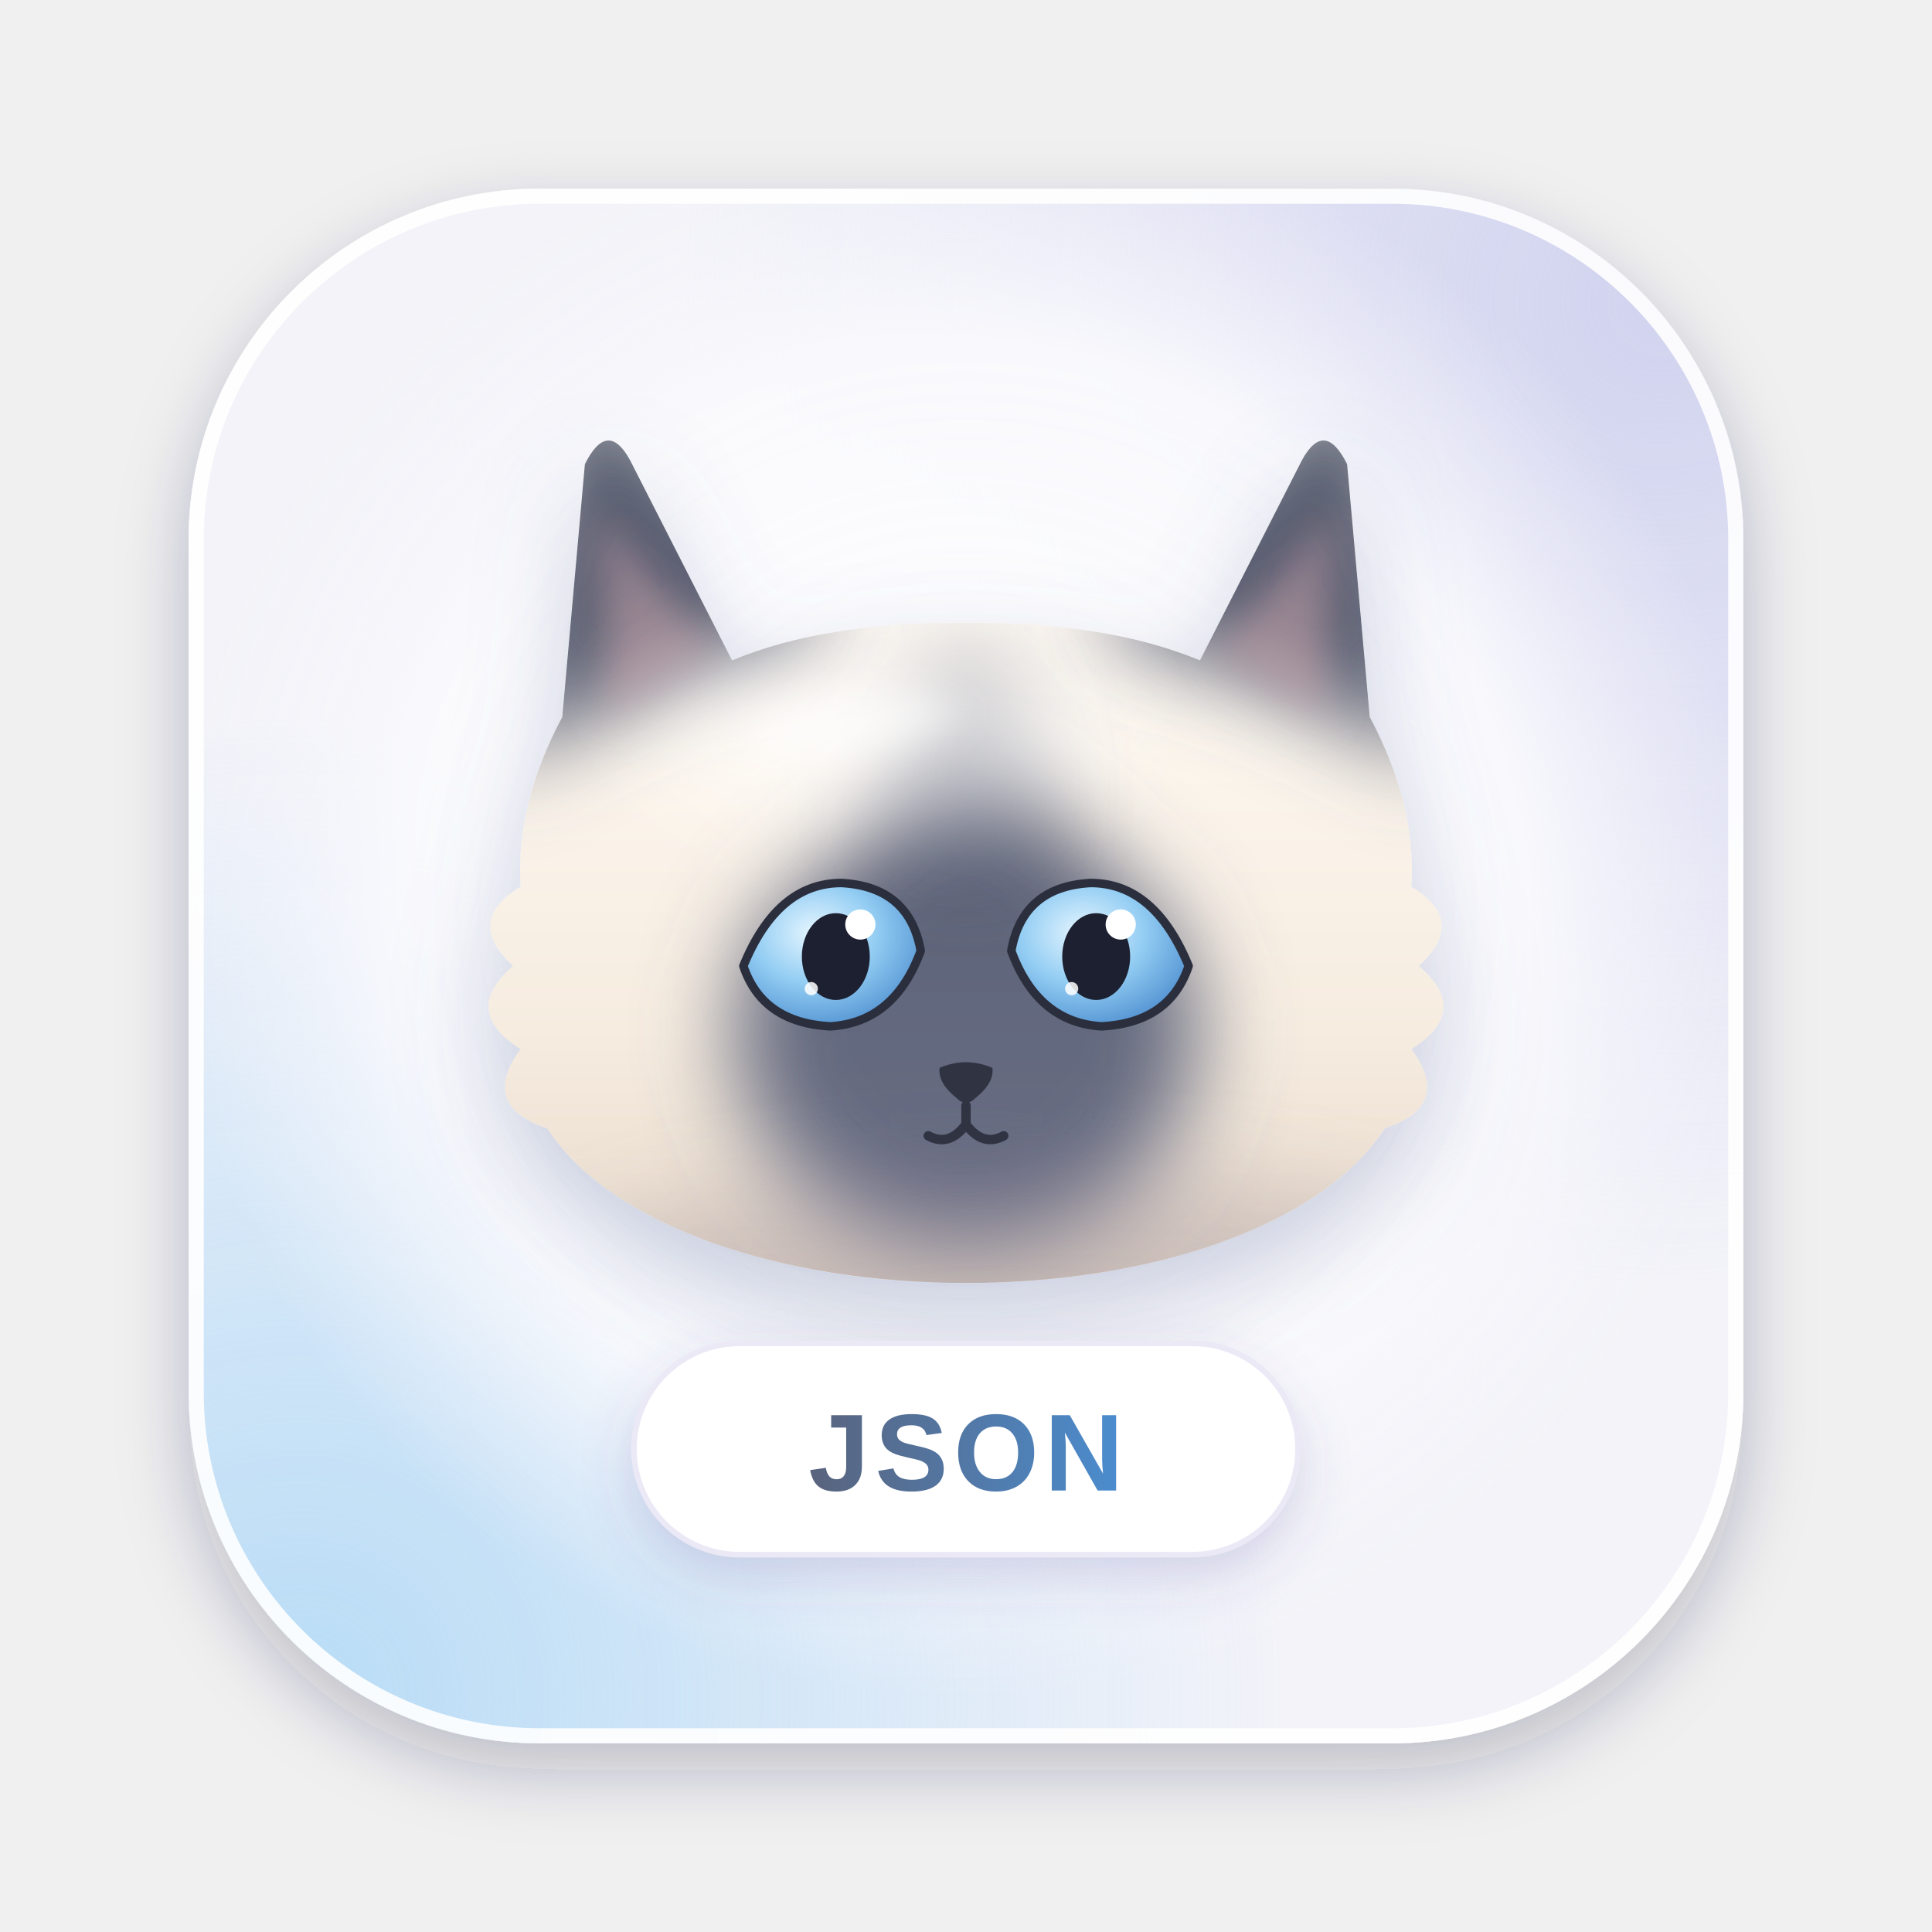
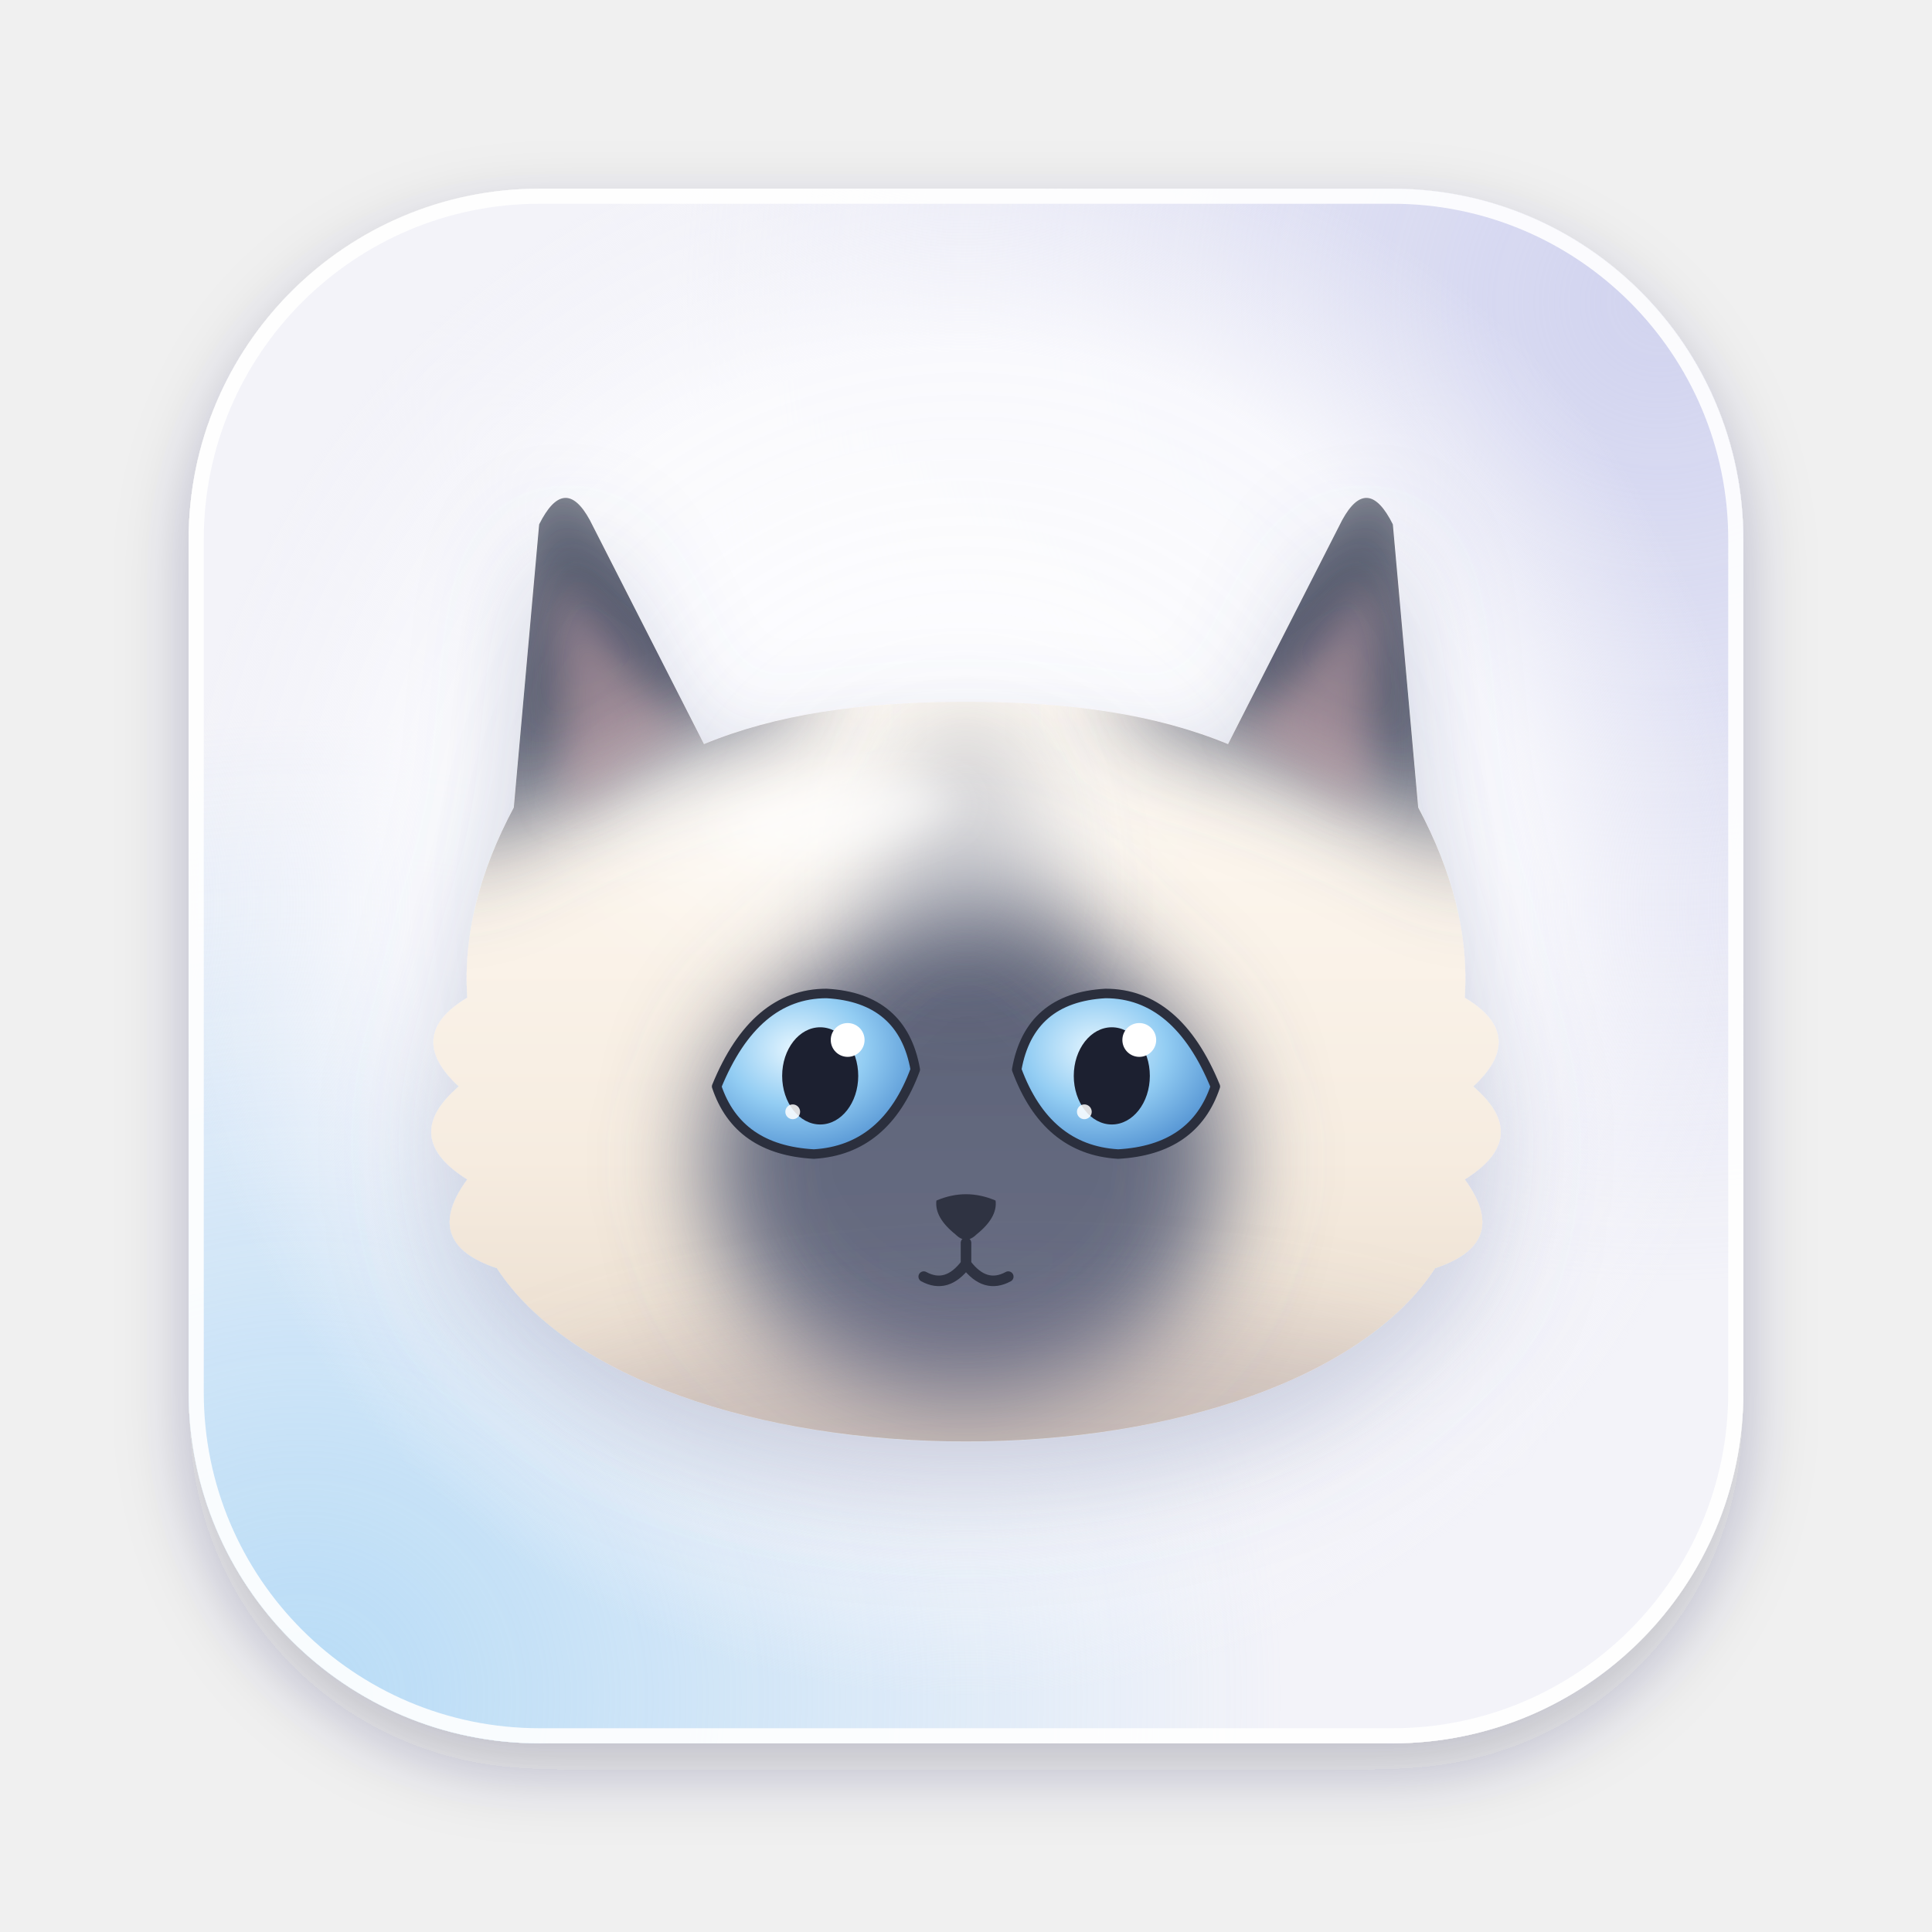
<svg xmlns="http://www.w3.org/2000/svg" viewBox="0 0 1024 1024" width="1024" height="1024">
  <defs>
    <radialGradient id="glowCyan" cx="160" cy="900" r="520" gradientUnits="userSpaceOnUse">
      <stop offset="0" stop-color="#9fd2f5" stop-opacity="0.7" />
      <stop offset="1" stop-color="#9fd2f5" stop-opacity="0" />
    </radialGradient>
    <radialGradient id="glowPink" cx="880" cy="160" r="520" gradientUnits="userSpaceOnUse">
      <stop offset="0" stop-color="#c6c9ec" stop-opacity="0.75" />
      <stop offset="1" stop-color="#c6c9ec" stop-opacity="0" />
    </radialGradient>
    <radialGradient id="tileCore" cx="512" cy="480" r="420" gradientUnits="userSpaceOnUse">
      <stop offset="0" stop-color="#ffffff" />
      <stop offset="0.7" stop-color="#fbfbfe" stop-opacity="0.9" />
      <stop offset="1" stop-color="#f4f4fa" stop-opacity="0" />
    </radialGradient>
    <linearGradient id="cat" x1="0" y1="330" x2="0" y2="690" gradientUnits="userSpaceOnUse">
      <stop offset="0" stop-color="#fffaf3" />
      <stop offset="0.6" stop-color="#f6ece0" />
      <stop offset="1" stop-color="#e6d8c8" />
    </linearGradient>
    <linearGradient id="point" x1="0" y1="220" x2="0" y2="660" gradientUnits="userSpaceOnUse">
      <stop offset="0" stop-color="#4c5266" />
      <stop offset="1" stop-color="#6b7086" />
    </linearGradient>
-     <linearGradient id="badgeText" x1="380" y1="0" x2="644" y2="0" gradientUnits="userSpaceOnUse">
-       <stop offset="0.15" stop-color="#5a6178" />
-       <stop offset="0.85" stop-color="#4a8fd4" />
-     </linearGradient>
    <radialGradient id="iris" cx="0.4" cy="0.35" r="0.7">
      <stop offset="0" stop-color="#e6f6ff" />
      <stop offset="0.5" stop-color="#93cdf3" />
      <stop offset="1" stop-color="#4f8fd0" />
    </radialGradient>
    <clipPath id="tile">
      <rect x="100" y="100" width="824" height="824" rx="186" />
    </clipPath>
    <path id="head" d="M512 330 C562 330 602 336 636 350 L690 244 Q702 222 714 246 L726 380 C742 410 750 440 748 470 Q778 488 752 512 Q780 536 748 556 Q770 586 734 598 C700 650 610 680 512 680 C414 680 324 650 290 598 Q254 586 276 556 Q244 536 272 512 Q246 488 276 470 C274 440 282 410 298 380 L310 246 Q322 222 334 244 L388 350 C422 336 462 330 512 330 Z" />
    <clipPath id="headClip">
      <use href="#head" />
    </clipPath>
    <filter id="tileShadow" x="-20%" y="-20%" width="140%" height="140%">
      <feDropShadow dx="0" dy="14" stdDeviation="18" flood-color="#2a2350" flood-opacity="0.25" />
    </filter>
    <filter id="catShadow" x="-30%" y="-30%" width="160%" height="170%">
      <feDropShadow dx="0" dy="22" stdDeviation="26" flood-color="#5b6a9a" flood-opacity="0.32" />
    </filter>
-     <filter id="badgeShadow" x="-30%" y="-50%" width="160%" height="220%">
-       <feDropShadow dx="0" dy="10" stdDeviation="14" flood-color="#5a4a9a" flood-opacity="0.22" />
-     </filter>
    <filter id="blur24" filterUnits="userSpaceOnUse" x="150" y="150" width="724" height="724">
      <feGaussianBlur stdDeviation="24" />
    </filter>
    <filter id="blur10" filterUnits="userSpaceOnUse" x="150" y="150" width="724" height="724">
      <feGaussianBlur stdDeviation="10" />
    </filter>
  </defs>
  <rect x="100" y="100" width="824" height="824" rx="186" fill="#f3f3f9" filter="url(#tileShadow)" />
  <g clip-path="url(#tile)">
    <rect x="100" y="100" width="824" height="824" fill="url(#glowCyan)" />
    <rect x="100" y="100" width="824" height="824" fill="url(#glowPink)" />
    <rect x="100" y="100" width="824" height="824" fill="url(#tileCore)" />
  </g>
  <rect x="104" y="104" width="816" height="816" rx="182" fill="none" stroke="#ffffff" stroke-width="8" opacity="0.9" />
-   <g filter="url(#catShadow)">
-     <use href="#head" fill="url(#cat)" />
+   <g transform="translate(512 512) scale(1.12) translate(-512 -455)">
+     <g filter="url(#catShadow)">
+       <use href="#head" fill="url(#cat)" />
+     </g>
+     <g clip-path="url(#headClip)">
+       <path d="M256 410 L300 180 L446 334 Q360 350 256 410 Z" fill="url(#point)" filter="url(#blur24)" />
+       <path d="M768 410 L724 180 L578 334 Q664 350 768 410 Z" fill="url(#point)" filter="url(#blur24)" />
+       <path d="M322 380 L318 270 L380 346 Z" fill="#c9a4ab" opacity="0.55" filter="url(#blur10)" />
+       <path d="M702 380 L706 270 L644 346 Z" fill="#c9a4ab" opacity="0.55" filter="url(#blur10)" />
+       <path d="M512 410 C548 410 566 446 598 470 C640 504 644 560 620 600 C596 640 556 658 512 660 C468 658 428 640 404 600 C380 560 384 504 426 470 C458 446 476 410 512 410 Z" fill="url(#point)" filter="url(#blur24)" />
+       <path d="M512 340 C536 340 548 396 542 456 L482 456 C476 396 488 340 512 340 Z" fill="#5d6378" opacity="0.55" filter="url(#blur24)" />
+       <ellipse cx="540" cy="730" rx="300" ry="110" fill="#6d6280" opacity="0.22" filter="url(#blur24)" />
+       <ellipse cx="470" cy="392" rx="120" ry="44" fill="#ffffff" opacity="0.5" filter="url(#blur24)" />
+       <ellipse cx="452" cy="384" rx="54" ry="16" fill="#ffffff" opacity="0.55" filter="url(#blur10)" transform="rotate(-8 452 384)" />
+     </g>
+     <g stroke="#2b2f3d" stroke-width="4.5" stroke-linejoin="round">
+       <path d="M394 512 Q412 468 446 468 Q482 470 488 504 Q474 542 440 544 Q404 542 394 512 Z" fill="url(#iris)" />
+       <path d="M630 512 Q612 468 578 468 Q542 470 536 504 Q550 542 584 544 Q620 542 630 512 Z" fill="url(#iris)" />
+     </g>
+     <ellipse cx="443" cy="507" rx="18" ry="23" fill="#1c2030" />
+     <ellipse cx="581" cy="507" rx="18" ry="23" fill="#1c2030" />
+     <circle cx="456" cy="490" r="8" fill="#ffffff" />
+     <circle cx="594" cy="490" r="8" fill="#ffffff" />
+     <circle cx="430" cy="524" r="3.5" fill="#ffffff" opacity="0.85" />
+     <circle cx="568" cy="524" r="3.5" fill="#ffffff" opacity="0.85" />
+     <path d="M498 566 Q512 560 526 566 Q527 574 517 582 Q512 587 507 582 Q497 574 498 566 Z" fill="#2f3342" />
+     <path d="M512 586 L512 596 M512 596 Q503 608 492 602 M512 596 Q521 608 532 602" fill="none" stroke="#2f3342" stroke-width="5" stroke-linecap="round" />
  </g>
-   <g clip-path="url(#headClip)">
-     <path d="M256 410 L300 180 L446 334 Q360 350 256 410 Z" fill="url(#point)" filter="url(#blur24)" />
-     <path d="M768 410 L724 180 L578 334 Q664 350 768 410 Z" fill="url(#point)" filter="url(#blur24)" />
-     <path d="M322 380 L318 270 L380 346 Z" fill="#c9a4ab" opacity="0.55" filter="url(#blur10)" />
-     <path d="M702 380 L706 270 L644 346 Z" fill="#c9a4ab" opacity="0.55" filter="url(#blur10)" />
-     <path d="M512 410 C548 410 566 446 598 470 C640 504 644 560 620 600 C596 640 556 658 512 660 C468 658 428 640 404 600 C380 560 384 504 426 470 C458 446 476 410 512 410 Z" fill="url(#point)" filter="url(#blur24)" />
-     <path d="M512 340 C536 340 548 396 542 456 L482 456 C476 396 488 340 512 340 Z" fill="#5d6378" opacity="0.55" filter="url(#blur24)" />
-     <ellipse cx="540" cy="730" rx="300" ry="110" fill="#6d6280" opacity="0.22" filter="url(#blur24)" />
-     <ellipse cx="470" cy="392" rx="120" ry="44" fill="#ffffff" opacity="0.5" filter="url(#blur24)" />
-     <ellipse cx="452" cy="384" rx="54" ry="16" fill="#ffffff" opacity="0.55" filter="url(#blur10)" transform="rotate(-8 452 384)" />
-   </g>
-   <g stroke="#2b2f3d" stroke-width="4.5" stroke-linejoin="round">
-     <path d="M394 512 Q412 468 446 468 Q482 470 488 504 Q474 542 440 544 Q404 542 394 512 Z" fill="url(#iris)" />
-     <path d="M630 512 Q612 468 578 468 Q542 470 536 504 Q550 542 584 544 Q620 542 630 512 Z" fill="url(#iris)" />
-   </g>
-   <ellipse cx="443" cy="507" rx="18" ry="23" fill="#1c2030" />
-   <ellipse cx="581" cy="507" rx="18" ry="23" fill="#1c2030" />
-   <circle cx="456" cy="490" r="8" fill="#ffffff" />
-   <circle cx="594" cy="490" r="8" fill="#ffffff" />
-   <circle cx="430" cy="524" r="3.5" fill="#ffffff" opacity="0.85" />
-   <circle cx="568" cy="524" r="3.5" fill="#ffffff" opacity="0.85" />
-   <path d="M498 566 Q512 560 526 566 Q527 574 517 582 Q512 587 507 582 Q497 574 498 566 Z" fill="#2f3342" />
-   <path d="M512 586 L512 596 M512 596 Q503 608 492 602 M512 596 Q521 608 532 602" fill="none" stroke="#2f3342" stroke-width="5" stroke-linecap="round" />
-   <g filter="url(#badgeShadow)">
-     <rect x="336" y="712" width="352" height="112" rx="56" fill="#ffffff" />
-   </g>
-   <rect x="336" y="712" width="352" height="112" rx="56" fill="none" stroke="#ece9f6" stroke-width="3" />
-   <text x="512" y="790" text-anchor="middle" font-family="SF Pro Rounded, -apple-system, Helvetica Neue, Arial, sans-serif" font-weight="800" font-size="58" letter-spacing="3" fill="url(#badgeText)">JSON</text>
</svg>
